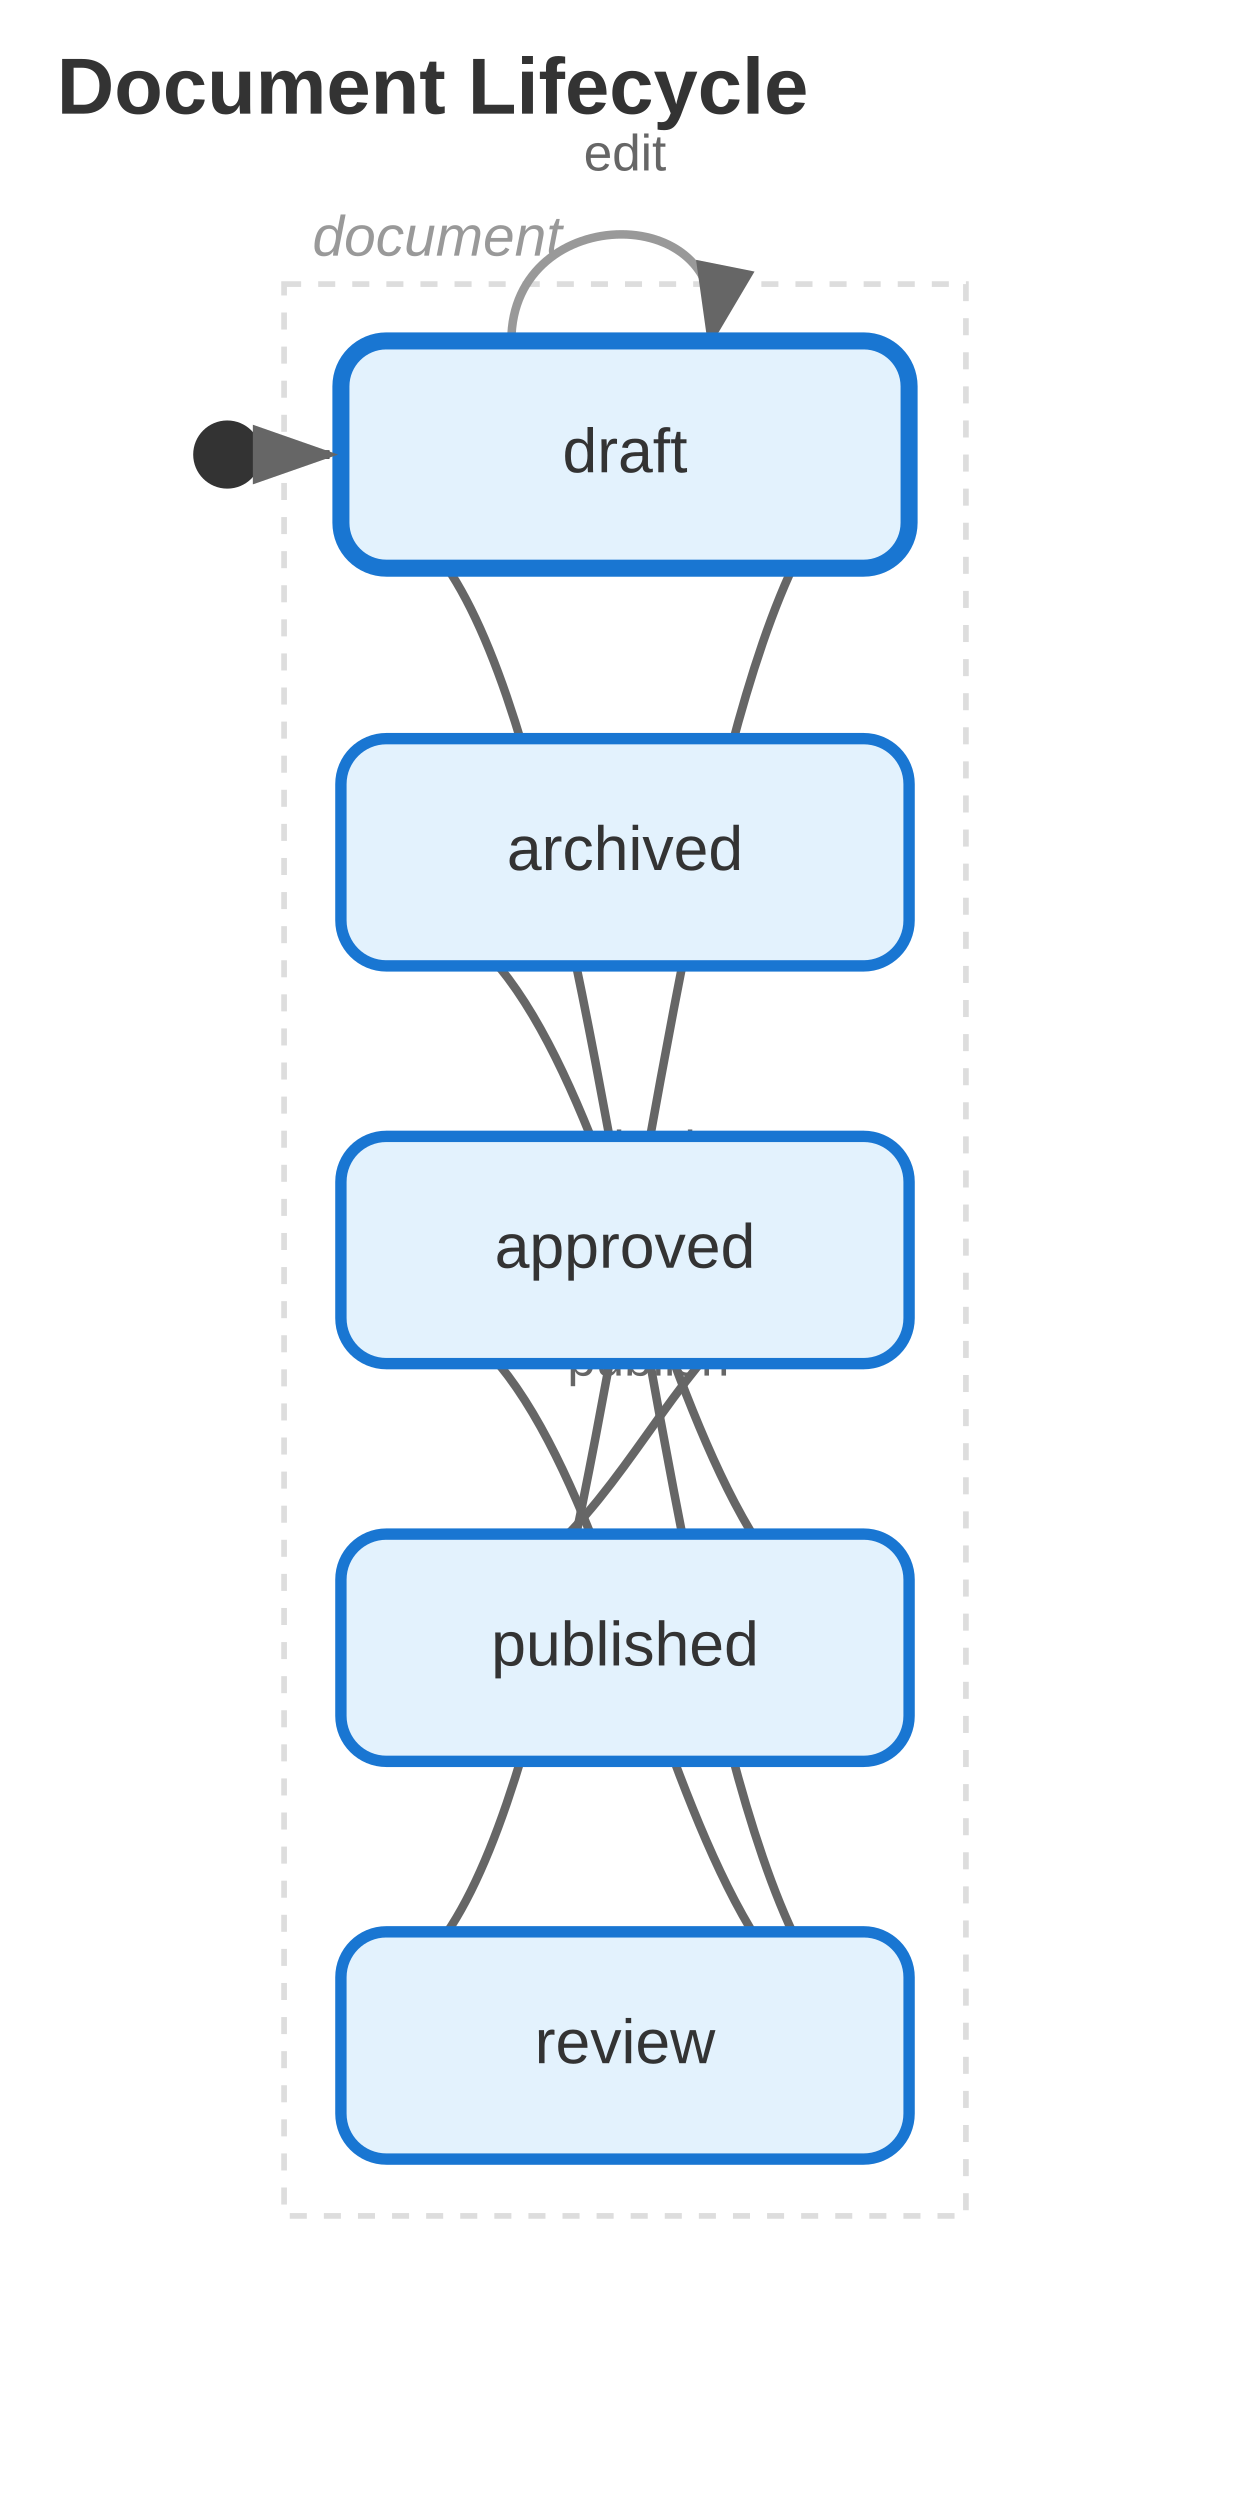
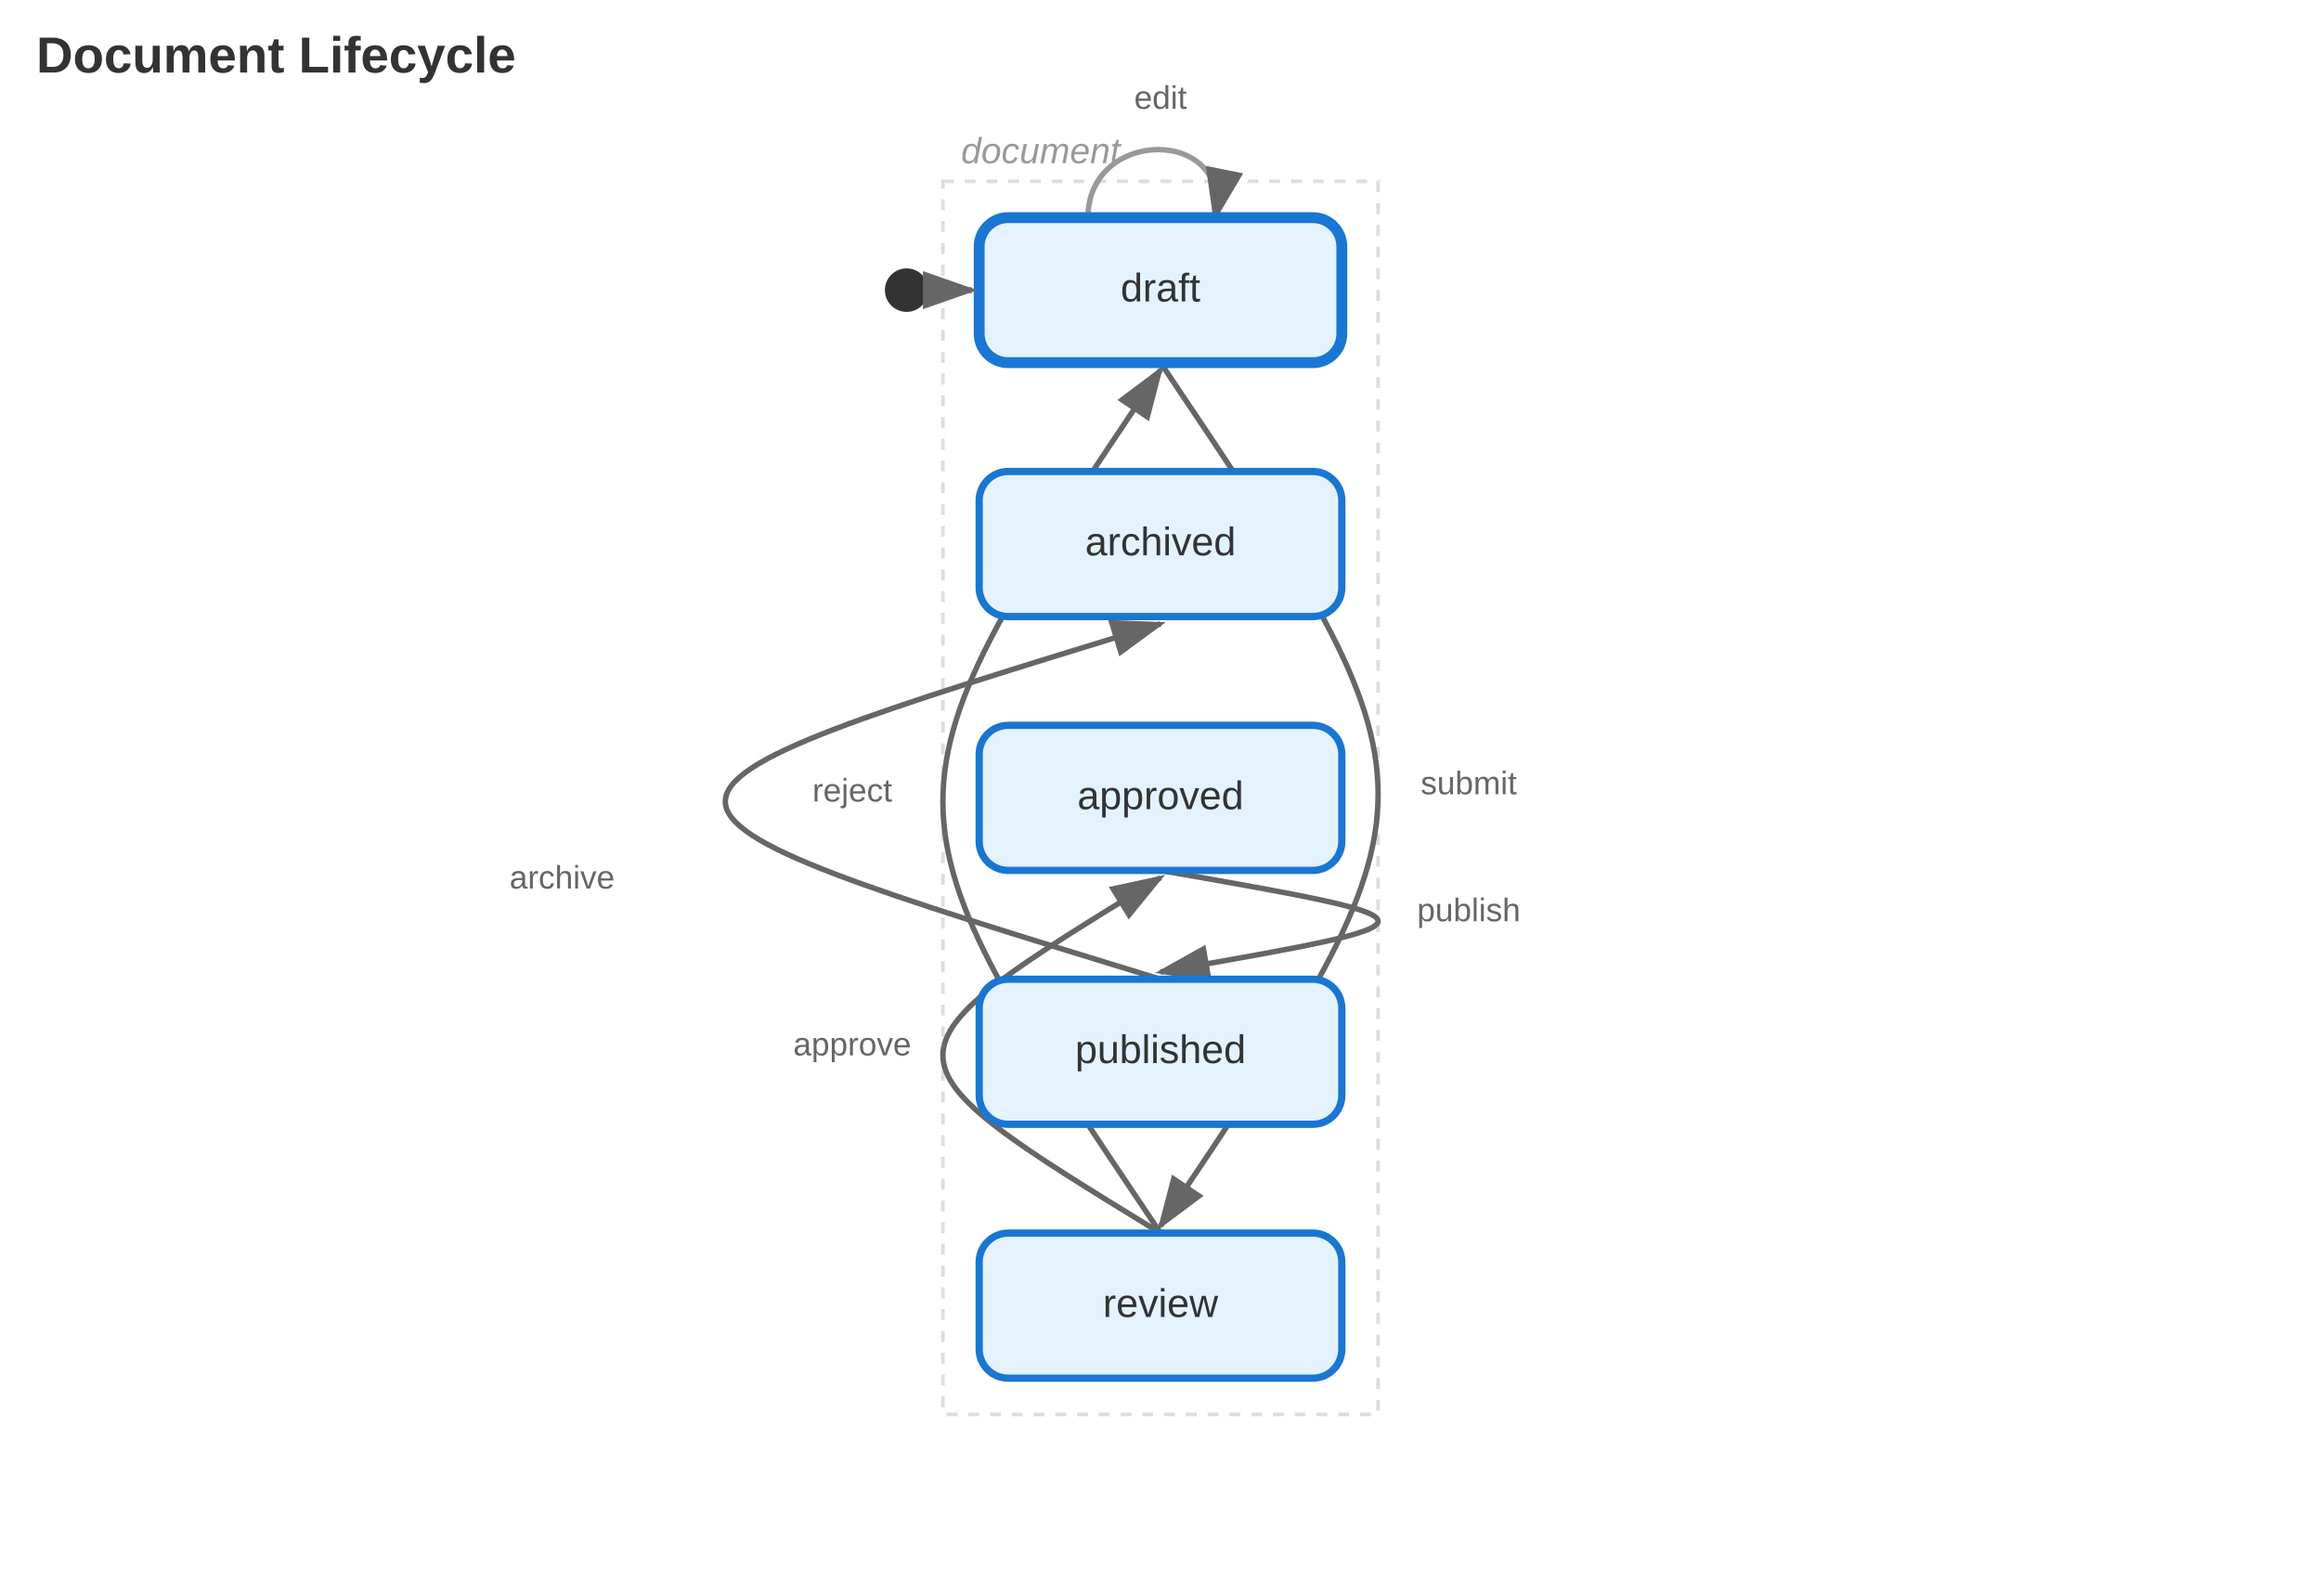
- <svg xmlns="http://www.w3.org/2000/svg" viewBox="-110.0 -80.0 220.0 440.0" width="220" height="440">
+ <svg xmlns="http://www.w3.org/2000/svg" viewBox="-320.0 -80.0 640.0 440.0" width="640" height="440">
  <defs>
    <style>.state { stroke-width: 2; rx: 8; }.state-initial { stroke-width: 3; }.state-composite { stroke-dasharray: 5,3; }.transition { stroke: #666; stroke-width: 1.5; fill: none; }.transition-self { stroke: #999; }.arrowhead { fill: #666; }.initial-marker { fill: #333; }.state-label { font-family: system-ui, Arial; font-size: 11px; fill: #333; text-anchor: middle; dominant-baseline: middle; }.event-label { font-family: system-ui, Arial; font-size: 9px; fill: #666; text-anchor: middle; }.region-label { font-family: system-ui, Arial; font-size: 10px; fill: #999; font-style: italic; }.region-box { fill: none; stroke: #ddd; stroke-width: 1; stroke-dasharray: 3,3; }.chart-title { font-family: system-ui, Arial; font-size: 14px; font-weight: bold; fill: #333; }</style>
    <marker id="sm-arrowhead" markerWidth="10" markerHeight="7" refX="9" refY="3.5" orient="auto">
      <polygon points="0 0, 10 3.5, 0 7" class="arrowhead" />
    </marker>
  </defs>
-   <text x="-100.0" y="-60.0" class="chart-title">Document Lifecycle</text>
+   <text x="-310.0" y="-60.0" class="chart-title">Document Lifecycle</text>
  <rect x="-60.0" y="-30.0" width="120.0" height="340.0" class="region-box" />
  <text x="-55.0" y="-35.0" class="region-label">document</text>
-   <path d="M 50.0 0.0 C 1.7 0.0 1.7 270.6 -46.6 270.6" class="transition" marker-end="url(#sm-arrowhead)" />
-   <text x="1.7" y="125.3" class="event-label">submit</text>
-   <path d="M 50.0 280.0 C 1.7 280.0 1.7 9.4 -46.6 9.4" class="transition" marker-end="url(#sm-arrowhead)" />
-   <text x="1.7" y="134.7" class="event-label">reject</text>
-   <path d="M 50.0 280.0 C 2.9 280.0 2.9 148.1 -44.2 148.1" class="transition" marker-end="url(#sm-arrowhead)" />
-   <text x="2.9" y="204.1" class="event-label">approve</text>
-   <path d="M 50.0 140.0 C 4.1 140.0 4.1 204.3 -41.8 204.3" class="transition" marker-end="url(#sm-arrowhead)" />
-   <text x="4.1" y="162.1" class="event-label">publish</text>
-   <path d="M 50.0 210.0 C 2.9 210.0 2.9 78.1 -44.2 78.1" class="transition" marker-end="url(#sm-arrowhead)" />
-   <text x="2.9" y="134.1" class="event-label">archive</text>
+   <path d="M 0.0 20.0 C 80.0 139.0 80.0 139.0 0.0 258.0" class="transition" marker-end="url(#sm-arrowhead)" />
+   <text x="85.0" y="139.0" class="event-label">submit</text>
+   <path d="M 0.0 260.0 C -80.0 141.0 -80.0 141.0 0.0 22.0" class="transition" marker-end="url(#sm-arrowhead)" />
+   <text x="-85.0" y="141.0" class="event-label" text-anchor="end">reject</text>
+   <path d="M 0.0 260.0 C -80.0 211.0 -80.0 211.0 0.0 162.0" class="transition" marker-end="url(#sm-arrowhead)" />
+   <text x="-85.0" y="211.0" class="event-label" text-anchor="end">approve</text>
+   <path d="M 0.0 160.0 C 80.0 174.0 80.0 174.0 0.0 188.0" class="transition" marker-end="url(#sm-arrowhead)" />
+   <text x="85.0" y="174.0" class="event-label">publish</text>
+   <path d="M 0.0 190.0 C -160.0 141.0 -160.0 141.0 0.0 92.0" class="transition" marker-end="url(#sm-arrowhead)" />
+   <text x="-165.0" y="165.0" class="event-label" text-anchor="end">archive</text>
  <path d="M -20.0 -20.0 C -20.0 -45.0 20.0 -45.0 15.0 -20.0" class="transition transition-self" marker-end="url(#sm-arrowhead)" />
  <text x="0.0" y="-50.0" class="event-label">edit</text>
  <rect x="-50.0" y="260.0" width="100.0" height="40.0" rx="8" fill="#e3f2fd" stroke="#1976d2" class="state" />
  <text x="0.0" y="280.0" class="state-label">review</text>
  <rect x="-50.0" y="120.0" width="100.0" height="40.0" rx="8" fill="#e3f2fd" stroke="#1976d2" class="state" />
  <text x="0.0" y="140.0" class="state-label">approved</text>
  <rect x="-50.0" y="190.0" width="100.0" height="40.0" rx="8" fill="#e3f2fd" stroke="#1976d2" class="state" />
  <text x="0.0" y="210.0" class="state-label">published</text>
  <rect x="-50.0" y="50.0" width="100.0" height="40.0" rx="8" fill="#e3f2fd" stroke="#1976d2" class="state" />
  <text x="0.0" y="70.0" class="state-label">archived</text>
  <rect x="-50.0" y="-20.0" width="100.0" height="40.0" rx="8" fill="#e3f2fd" stroke="#1976d2" class="state state-initial" />
  <text x="0.0" y="0.0" class="state-label">draft</text>
  <circle cx="-70.0" cy="0.0" r="6" class="initial-marker" />
  <line x1="-62.0" y1="0.0" x2="-52.0" y2="0.0" stroke="#333" stroke-width="1.5" marker-end="url(#sm-arrowhead)" />
</svg>
